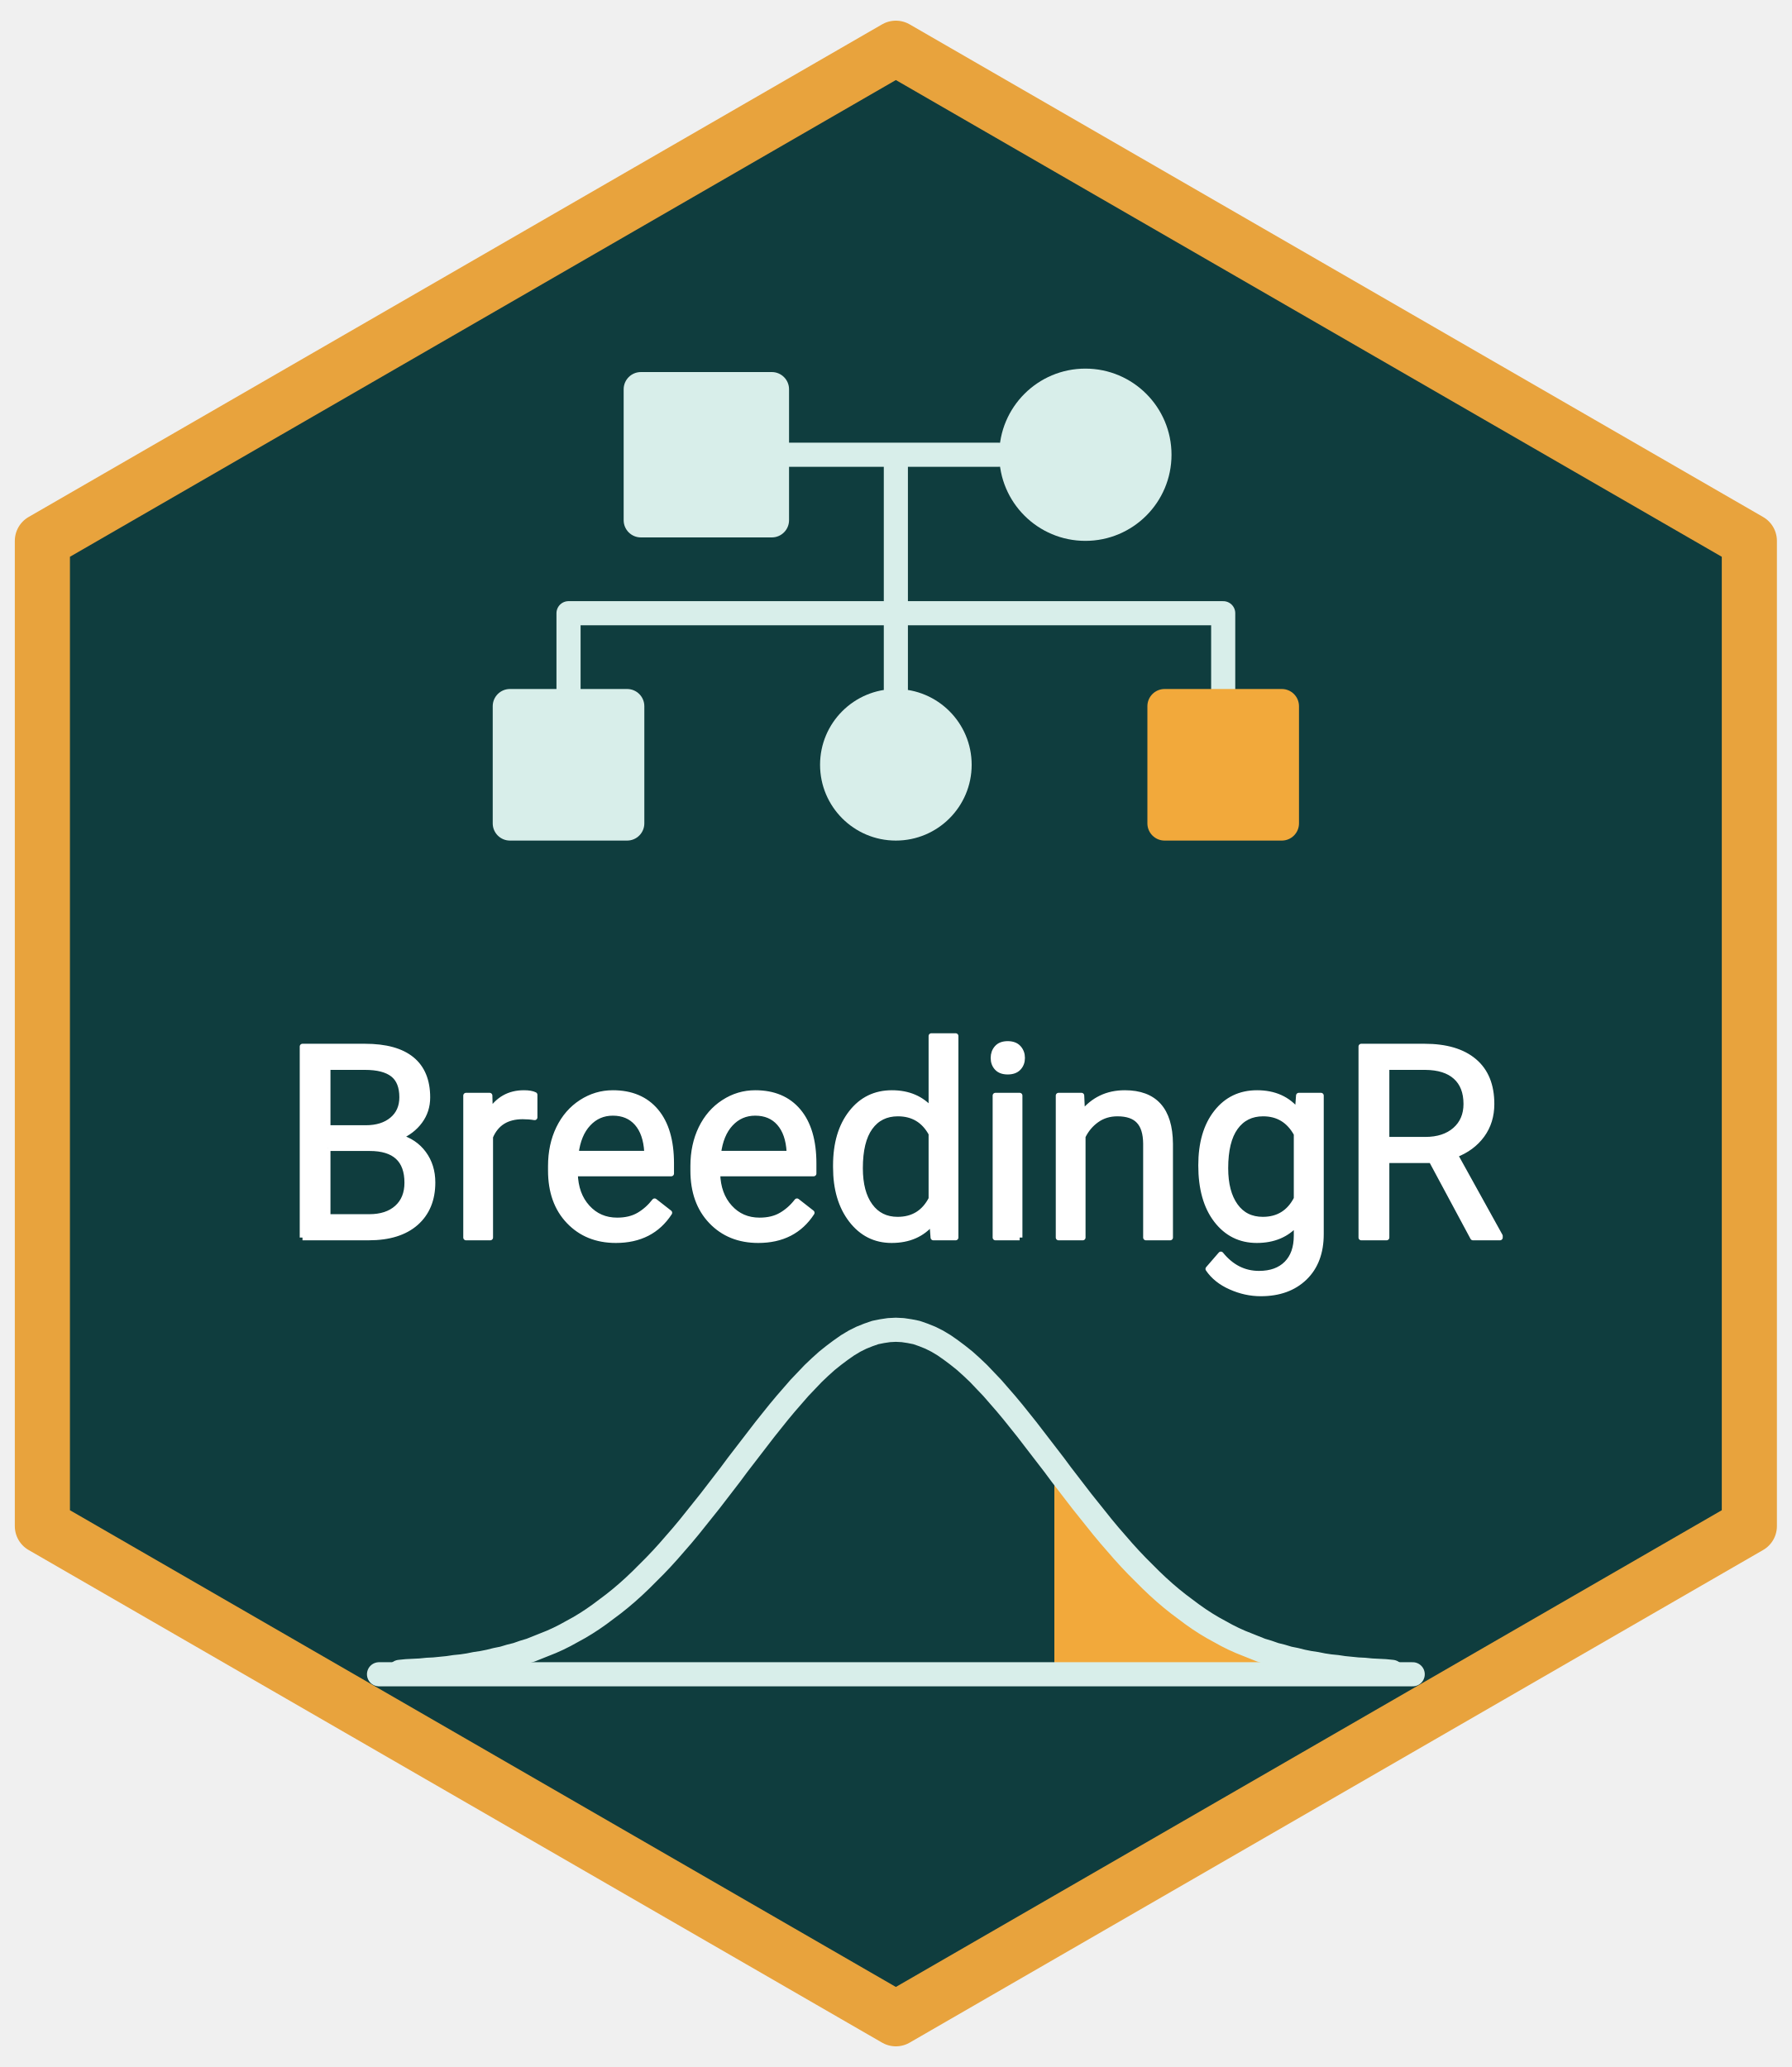
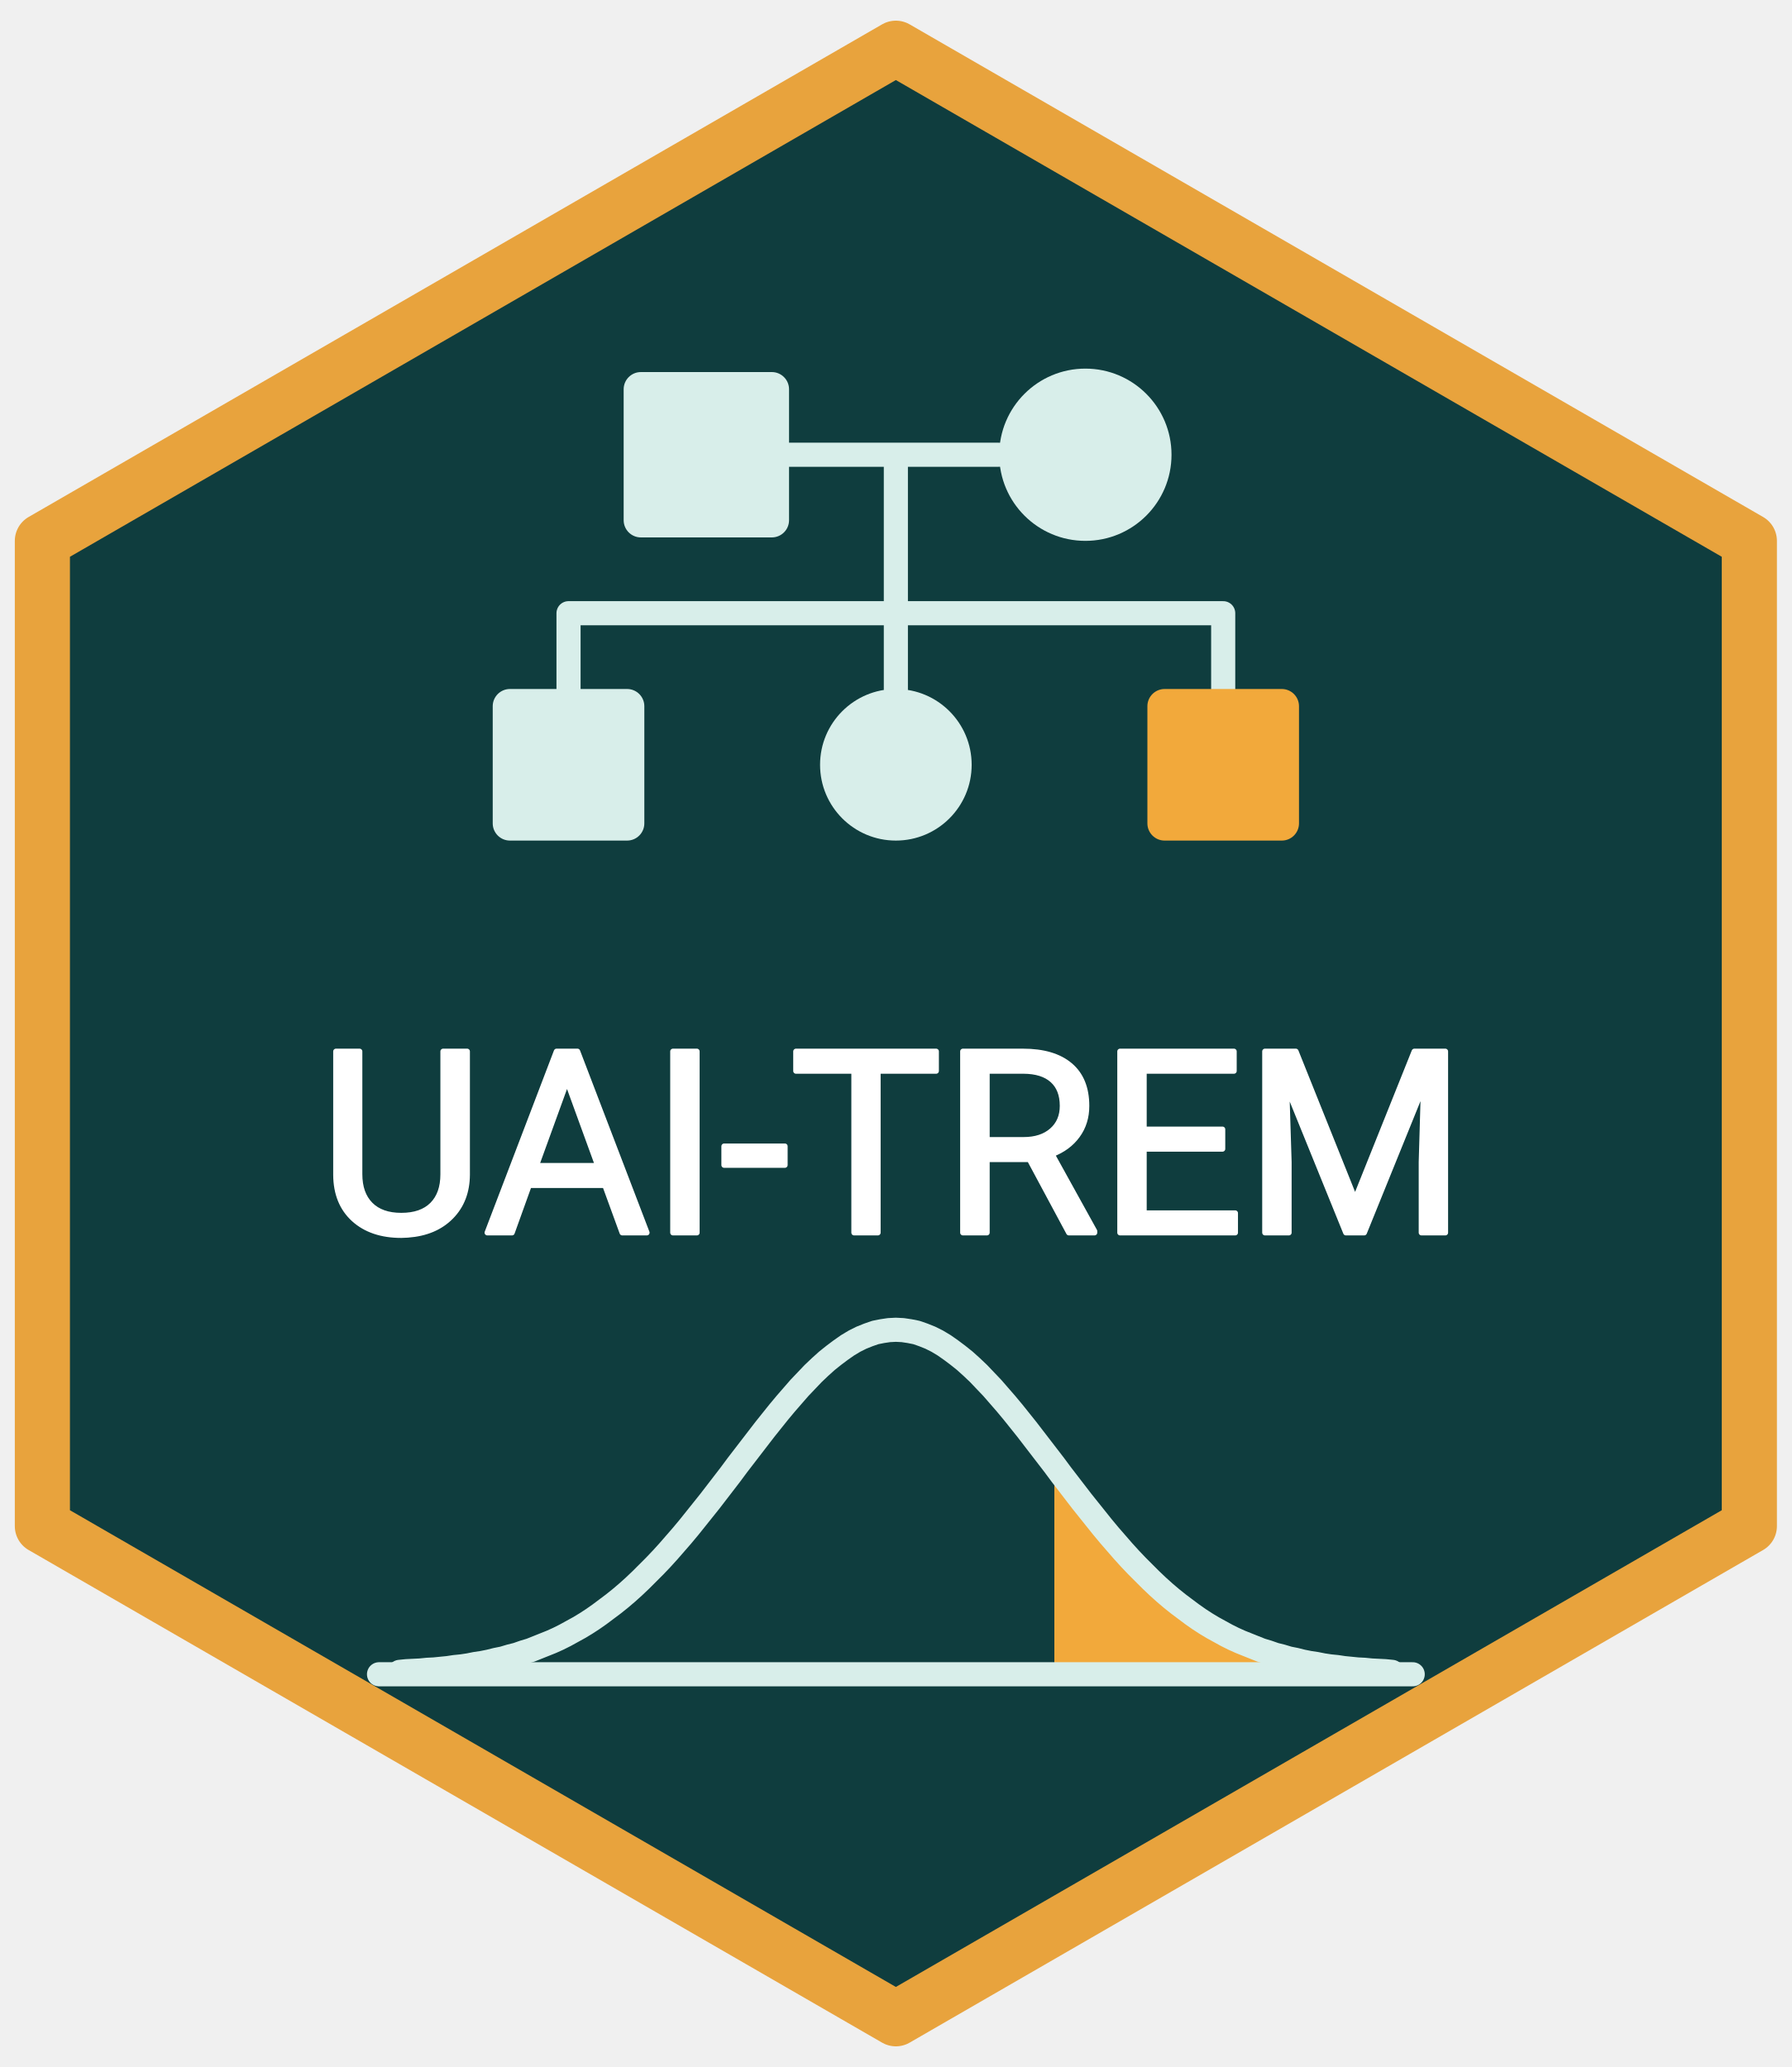
- <svg xmlns="http://www.w3.org/2000/svg" viewBox="0 0 520 600" role="img" aria-label="BreedingR">
+ <svg xmlns="http://www.w3.org/2000/svg" viewBox="0 0 520 600" role="img" aria-label="UAI-TREM">
  <polygon points="260,14 507.7,157 507.7,443 260,586 12.3,443 12.3,157" fill="#0f3d3e" stroke="#e8a33d" stroke-width="16" stroke-linejoin="round" />
  <g stroke="#d8eeea" stroke-width="7" stroke-linecap="round" fill="none">
    <path d="M229 132 H290 M260 132 V178 M165 178 H355 M165 178 V200 M260 178 V200 M355 178 V200" />
  </g>
  <rect x="181" y="108" width="48" height="48" rx="5" fill="#d8eeea" />
  <circle cx="315" cy="132" r="25" fill="#d8eeea" />
  <rect x="143" y="200" width="44" height="44" rx="5" fill="#d8eeea" />
  <circle cx="260" cy="222" r="22" fill="#d8eeea" />
  <rect x="333" y="200" width="44" height="44" rx="5" fill="#f2a93b" />
-   <path d="M 87.79 359.23 L 87.79 303.78 L 105.92 303.78 C 111.94 303.78 116.46 305.03 119.50 307.52 C 122.53 310.00 124.05 313.68 124.05 318.56 C 124.05 321.15 123.31 323.44 121.84 325.43 C 120.37 327.43 118.36 328.97 115.82 330.06 C 118.82 330.90 121.19 332.49 122.93 334.84 C 124.66 337.19 125.54 339.99 125.54 343.24 C 125.54 348.21 123.92 352.12 120.70 354.97 C 117.47 357.81 112.91 359.23 107.03 359.23 L 87.79 359.23 M 95.11 333.30 L 95.11 353.25 L 107.18 353.25 C 110.58 353.25 113.27 352.37 115.23 350.61 C 117.20 348.84 118.18 346.41 118.18 343.31 C 118.18 336.64 114.55 333.30 107.29 333.30 L 95.11 333.30 M 95.11 327.43 L 106.15 327.43 C 109.35 327.43 111.91 326.63 113.82 325.03 C 115.74 323.43 116.70 321.25 116.70 318.50 C 116.70 315.45 115.81 313.23 114.04 311.84 C 112.25 310.45 109.55 309.76 105.92 309.76 L 95.11 309.76 Z M 95.11 327.43 M 155.17 324.35 C 154.10 324.17 152.94 324.08 151.70 324.08 C 147.08 324.08 143.94 326.05 142.29 329.98 L 142.29 359.23 L 135.25 359.23 L 135.25 318.02 L 142.10 318.02 L 142.22 322.79 C 144.53 319.11 147.80 317.27 152.04 317.27 C 153.42 317.27 154.45 317.44 155.17 317.80 Z M 155.17 324.35 M 178.74 360.00 C 173.16 360.00 168.61 358.16 165.11 354.49 C 161.60 350.82 159.85 345.92 159.85 339.77 L 159.85 338.48 C 159.85 334.39 160.63 330.74 162.19 327.53 C 163.75 324.32 165.94 321.80 168.74 319.99 C 171.55 318.17 174.59 317.27 177.86 317.27 C 183.22 317.27 187.39 319.03 190.36 322.56 C 193.33 326.09 194.81 331.14 194.81 337.71 L 194.81 340.65 L 166.89 340.65 C 167.00 344.71 168.18 347.99 170.46 350.49 C 172.73 353.00 175.62 354.25 179.12 354.25 C 181.61 354.25 183.72 353.74 185.45 352.72 C 187.17 351.71 188.68 350.36 189.98 348.68 L 194.28 352.04 C 190.83 357.34 185.65 360.00 178.74 360.00 M 177.86 323.05 C 175.02 323.05 172.63 324.09 170.71 326.16 C 168.77 328.23 167.58 331.12 167.12 334.86 L 187.77 334.86 L 187.77 334.33 C 187.56 330.75 186.60 327.97 184.87 326.00 C 183.14 324.04 180.81 323.05 177.86 323.05 Z M 177.86 323.05 M 220.07 360.00 C 214.48 360.00 209.93 358.16 206.43 354.49 C 202.92 350.82 201.17 345.92 201.17 339.77 L 201.17 338.48 C 201.17 334.39 201.96 330.74 203.51 327.53 C 205.08 324.32 207.26 321.80 210.07 319.99 C 212.87 318.17 215.91 317.27 219.19 317.27 C 224.55 317.27 228.71 319.03 231.68 322.56 C 234.65 326.09 236.14 331.14 236.14 337.71 L 236.14 340.65 L 208.22 340.65 C 208.32 344.71 209.51 347.99 211.78 350.49 C 214.05 353.00 216.94 354.25 220.44 354.25 C 222.93 354.25 225.04 353.74 226.77 352.72 C 228.50 351.71 230.01 350.36 231.30 348.68 L 235.60 352.04 C 232.15 357.34 226.97 360.00 220.07 360.00 M 219.19 323.05 C 216.34 323.05 213.96 324.09 212.03 326.16 C 210.10 328.23 208.91 331.12 208.45 334.86 L 229.09 334.86 L 229.09 334.33 C 228.89 330.75 227.92 327.97 226.19 326.00 C 224.47 324.04 222.13 323.05 219.19 323.05 Z M 219.19 323.05 M 242.57 338.29 C 242.57 331.96 244.07 326.88 247.07 323.04 C 250.06 319.19 253.99 317.27 258.84 317.27 C 263.66 317.27 267.48 318.91 270.30 322.21 L 270.30 300.73 L 277.35 300.73 L 277.35 359.23 L 270.87 359.23 L 270.53 354.82 C 267.71 358.27 263.79 360.00 258.76 360.00 C 253.99 360.00 250.10 358.04 247.09 354.13 C 244.08 350.22 242.57 345.12 242.57 338.82 L 242.57 338.29 M 249.62 339.09 C 249.62 343.76 250.58 347.41 252.51 350.05 C 254.44 352.70 257.11 354.02 260.51 354.02 C 264.98 354.02 268.24 352.01 270.30 348.00 L 270.30 329.07 C 268.19 325.19 264.96 323.24 260.59 323.24 C 257.13 323.24 254.44 324.58 252.51 327.24 C 250.58 329.91 249.62 333.86 249.62 339.09 Z M 249.62 339.09 M 295.93 359.23 L 288.89 359.23 L 288.89 318.02 L 295.93 318.02 L 295.93 359.23 M 288.32 307.09 C 288.32 305.95 288.66 304.99 289.36 304.20 C 290.06 303.41 291.09 303.02 292.47 303.02 C 293.83 303.02 294.88 303.41 295.59 304.20 C 296.30 304.99 296.66 305.95 296.66 307.09 C 296.66 308.24 296.30 309.19 295.59 309.95 C 294.88 310.71 293.83 311.09 292.47 311.09 C 291.09 311.09 290.06 310.71 289.36 309.95 C 288.66 309.19 288.32 308.24 288.32 307.09 Z M 288.32 307.09 M 313.87 318.02 L 314.10 323.20 C 317.25 319.24 321.36 317.27 326.44 317.27 C 335.15 317.27 339.54 322.18 339.62 332.00 L 339.62 359.23 L 332.57 359.23 L 332.57 331.96 C 332.54 328.99 331.87 326.80 330.53 325.38 C 329.20 323.95 327.12 323.24 324.31 323.24 C 322.02 323.24 320.01 323.85 318.29 325.07 C 316.56 326.29 315.22 327.89 314.25 329.87 L 314.25 359.23 L 307.21 359.23 L 307.21 318.02 Z M 313.87 318.02 M 348.57 338.29 C 348.57 331.86 350.05 326.75 353.02 322.96 C 355.99 319.16 359.93 317.27 364.83 317.27 C 369.86 317.27 373.78 319.04 376.60 322.59 L 376.94 318.02 L 383.38 318.02 L 383.38 358.24 C 383.38 363.57 381.80 367.78 378.64 370.85 C 375.47 373.92 371.23 375.46 365.89 375.46 C 362.93 375.46 360.02 374.82 357.18 373.55 C 354.33 372.29 352.16 370.55 350.66 368.34 L 354.32 364.11 C 357.34 367.84 361.03 369.71 365.40 369.71 C 368.83 369.71 371.50 368.74 373.42 366.81 C 375.34 364.88 376.29 362.17 376.29 358.66 L 376.29 355.12 C 373.47 358.37 369.63 360.00 364.75 360.00 C 359.93 360.00 356.02 358.05 353.04 354.17 C 350.06 350.29 348.57 344.99 348.57 338.29 M 355.65 339.09 C 355.65 343.73 356.60 347.38 358.51 350.04 C 360.41 352.69 363.08 354.02 366.50 354.02 C 370.95 354.02 374.21 352.00 376.29 347.96 L 376.29 329.15 C 374.13 325.21 370.90 323.24 366.58 323.24 C 363.15 323.24 360.47 324.58 358.54 327.24 C 356.61 329.91 355.65 333.86 355.65 339.09 Z M 355.65 339.09 M 415.44 336.80 L 402.42 336.80 L 402.42 359.23 L 395.07 359.23 L 395.07 303.78 L 413.43 303.78 C 419.67 303.78 424.48 305.20 427.84 308.05 C 431.21 310.89 432.89 315.03 432.89 320.46 C 432.89 323.92 431.96 326.93 430.09 329.49 C 428.22 332.05 425.63 333.97 422.30 335.24 L 435.33 358.78 L 435.33 359.23 L 427.48 359.23 L 415.44 336.80 M 402.42 330.82 L 413.66 330.82 C 417.28 330.82 420.17 329.88 422.32 328.00 C 424.46 326.12 425.54 323.60 425.54 320.45 C 425.54 317.01 424.51 314.38 422.47 312.55 C 420.43 310.71 417.48 309.79 413.62 309.76 L 402.42 309.76 Z M 402.42 330.82" fill="#ffffff" stroke="#ffffff" stroke-width="1.6" stroke-linejoin="round" />
+   <path d="M 135.58 305.20 L 135.58 340.98 C 135.55 345.94 134.00 350.00 130.90 353.15 C 127.80 356.31 123.61 358.08 118.31 358.46 L 116.46 358.54 C 110.71 358.54 106.12 356.98 102.70 353.88 C 99.28 350.77 97.54 346.49 97.50 341.05 L 97.50 305.20 L 104.36 305.20 L 104.36 340.83 C 104.36 344.64 105.41 347.59 107.50 349.70 C 109.60 351.81 112.59 352.86 116.46 352.86 C 120.39 352.86 123.40 351.81 125.48 349.72 C 127.57 347.62 128.61 344.67 128.61 340.87 L 128.61 305.20 Z M 135.58 305.20 M 175.58 344.05 L 153.54 344.05 L 148.59 357.81 L 141.43 357.81 L 161.52 305.20 L 167.59 305.20 L 187.72 357.81 L 180.60 357.81 L 175.58 344.05 M 155.63 338.38 L 173.52 338.38 L 164.56 313.77 Z M 155.63 338.38 M 202.25 357.81 L 195.31 357.81 L 195.31 305.20 L 202.25 305.20 Z M 202.25 357.81 M 227.79 338.19 L 210.16 338.19 L 210.16 332.73 L 227.79 332.73 Z M 227.79 338.19 M 271.69 310.88 L 254.78 310.88 L 254.78 357.81 L 247.88 357.81 L 247.88 310.88 L 231.01 310.88 L 231.01 305.20 L 271.69 305.20 Z M 271.69 310.88 M 298.79 336.53 L 286.43 336.53 L 286.43 357.81 L 279.46 357.81 L 279.46 305.20 L 296.88 305.20 C 302.80 305.20 307.36 306.55 310.55 309.25 C 313.75 311.95 315.34 315.88 315.34 321.03 C 315.34 324.30 314.46 327.16 312.68 329.59 C 310.91 332.03 308.45 333.84 305.30 335.05 L 317.65 357.38 L 317.65 357.81 L 310.21 357.81 L 298.79 336.53 M 286.43 330.86 L 297.09 330.86 C 300.54 330.86 303.28 329.96 305.31 328.18 C 307.35 326.39 308.37 324.00 308.37 321.01 C 308.37 317.75 307.40 315.26 305.46 313.52 C 303.52 311.78 300.72 310.90 297.06 310.88 L 286.43 310.88 Z M 286.43 330.86 M 354.80 333.50 L 332.00 333.50 L 332.00 352.14 L 358.49 352.14 L 358.49 357.81 L 325.06 357.81 L 325.06 305.20 L 358.12 305.20 L 358.12 310.88 L 332.00 310.88 L 332.00 327.82 L 354.80 327.82 Z M 354.80 333.50 M 376.08 305.20 L 393.28 348.13 L 410.48 305.20 L 419.47 305.20 L 419.47 357.81 L 412.54 357.81 L 412.54 337.32 L 413.19 315.21 L 395.92 357.81 L 390.61 357.81 L 373.37 315.32 L 374.06 337.32 L 374.06 357.81 L 367.12 357.81 L 367.12 305.20 Z M 376.08 305.20" fill="#ffffff" stroke="#ffffff" stroke-width="1.6" stroke-linejoin="round" />
  <path d="M306 486 L306 425.3 L308 428.0 L310 430.6 L312 433.2 L314 435.8 L316 438.3 L318 440.8 L320 443.3 L322 445.7 L324 448.0 L326 450.3 L328 452.5 L330 454.6 L332 456.6 L334 458.6 L336 460.5 L338 462.3 L340 464.0 L342 465.6 L344 467.1 L346 468.6 L348 470.0 L350 471.3 L352 472.5 L354 473.6 L356 474.7 L358 475.7 L360 476.6 L362 477.4 L364 478.2 L366 479.0 L368 479.6 L370 480.3 L372 480.8 L374 481.4 L376 481.8 L378 482.3 L380 482.7 L382 483.0 L384 483.4 L386 483.7 L388 483.9 L390 484.2 L392 484.4 L394 484.6 L396 484.7 L398 484.9 L400 485.0 L402 485.1 L404 485.3 L404 486 Z" fill="#f2a93b" />
  <path d="M116 485.3 L118 485.1 L120 485.0 L122 484.9 L124 484.7 L126 484.6 L128 484.4 L130 484.2 L132 483.9 L134 483.7 L136 483.4 L138 483.0 L140 482.7 L142 482.3 L144 481.8 L146 481.4 L148 480.8 L150 480.3 L152 479.6 L154 479.0 L156 478.2 L158 477.4 L160 476.6 L162 475.7 L164 474.7 L166 473.6 L168 472.5 L170 471.3 L172 470.0 L174 468.6 L176 467.1 L178 465.6 L180 464.0 L182 462.3 L184 460.5 L186 458.6 L188 456.6 L190 454.6 L192 452.5 L194 450.3 L196 448.0 L198 445.7 L200 443.3 L202 440.8 L204 438.3 L206 435.8 L208 433.2 L210 430.6 L212 428.0 L214 425.3 L216 422.7 L218 420.1 L220 417.5 L222 414.9 L224 412.4 L226 409.9 L228 407.5 L230 405.2 L232 402.9 L234 400.8 L236 398.7 L238 396.8 L240 395.0 L242 393.4 L244 391.9 L246 390.5 L248 389.3 L250 388.3 L252 387.5 L254 386.8 L256 386.4 L258 386.1 L260 386.0 L262 386.1 L264 386.4 L266 386.8 L268 387.5 L270 388.3 L272 389.3 L274 390.5 L276 391.9 L278 393.4 L280 395.0 L282 396.8 L284 398.7 L286 400.8 L288 402.9 L290 405.2 L292 407.5 L294 409.9 L296 412.4 L298 414.9 L300 417.5 L302 420.1 L304 422.7 L306 425.3 L308 428.0 L310 430.6 L312 433.2 L314 435.8 L316 438.3 L318 440.8 L320 443.3 L322 445.7 L324 448.0 L326 450.3 L328 452.5 L330 454.6 L332 456.6 L334 458.6 L336 460.5 L338 462.3 L340 464.0 L342 465.6 L344 467.1 L346 468.6 L348 470.0 L350 471.3 L352 472.5 L354 473.6 L356 474.7 L358 475.7 L360 476.6 L362 477.4 L364 478.2 L366 479.0 L368 479.6 L370 480.3 L372 480.8 L374 481.4 L376 481.8 L378 482.3 L380 482.7 L382 483.0 L384 483.4 L386 483.7 L388 483.9 L390 484.2 L392 484.4 L394 484.6 L396 484.7 L398 484.9 L400 485.0 L402 485.1 L404 485.3" fill="none" stroke="#d8eeea" stroke-width="7" stroke-linejoin="round" stroke-linecap="round" />
  <path d="M110 486 H410" stroke="#d8eeea" stroke-width="7" stroke-linecap="round" />
</svg>
